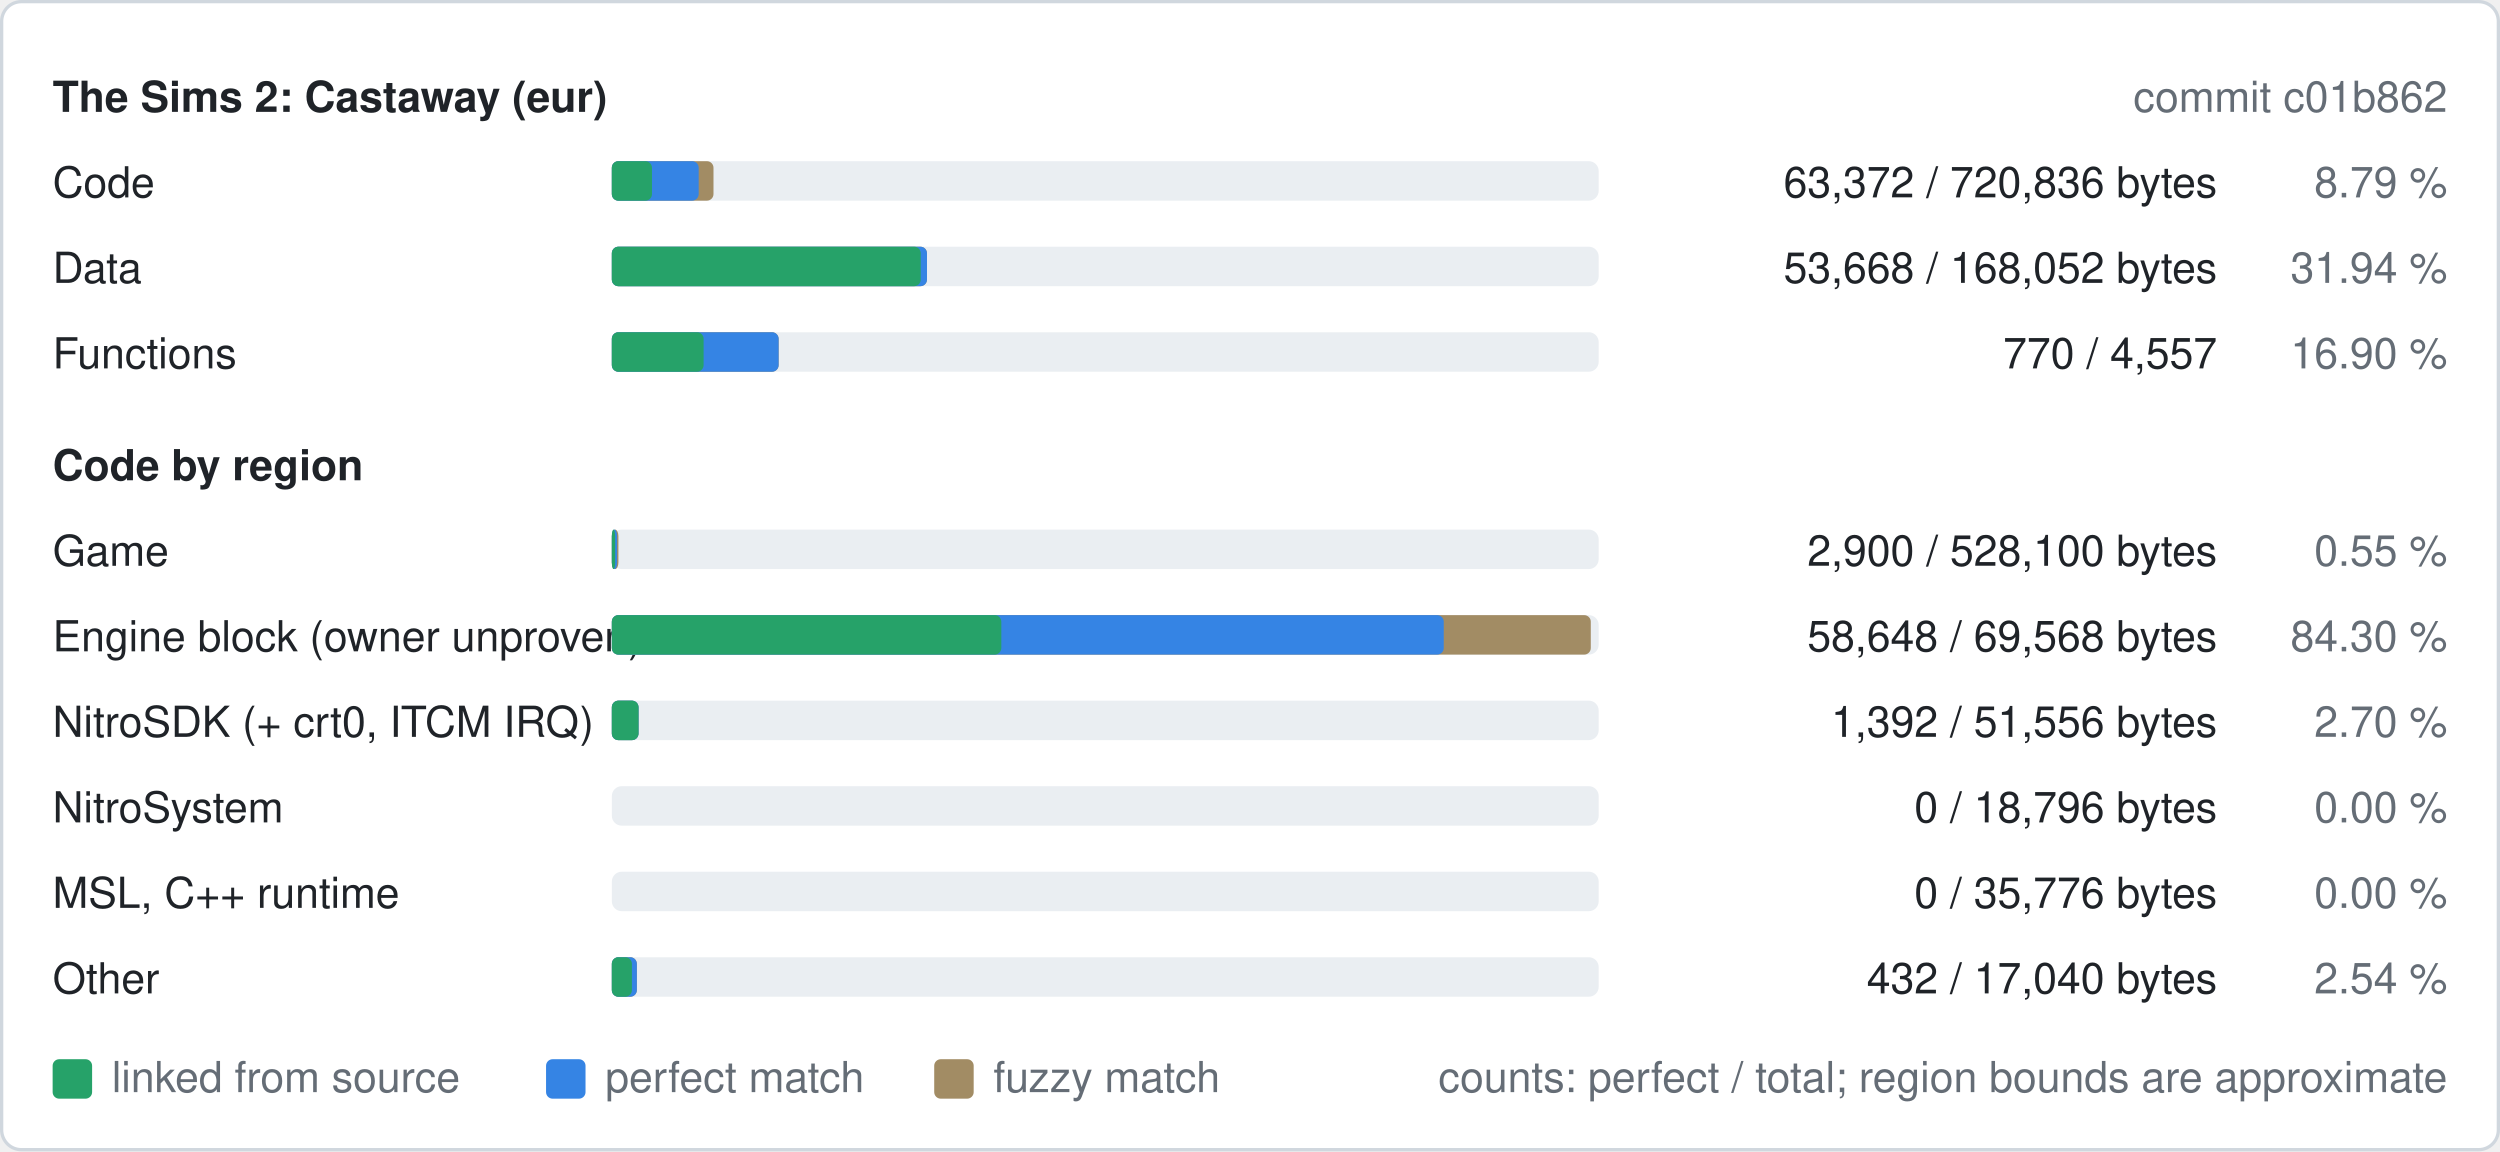
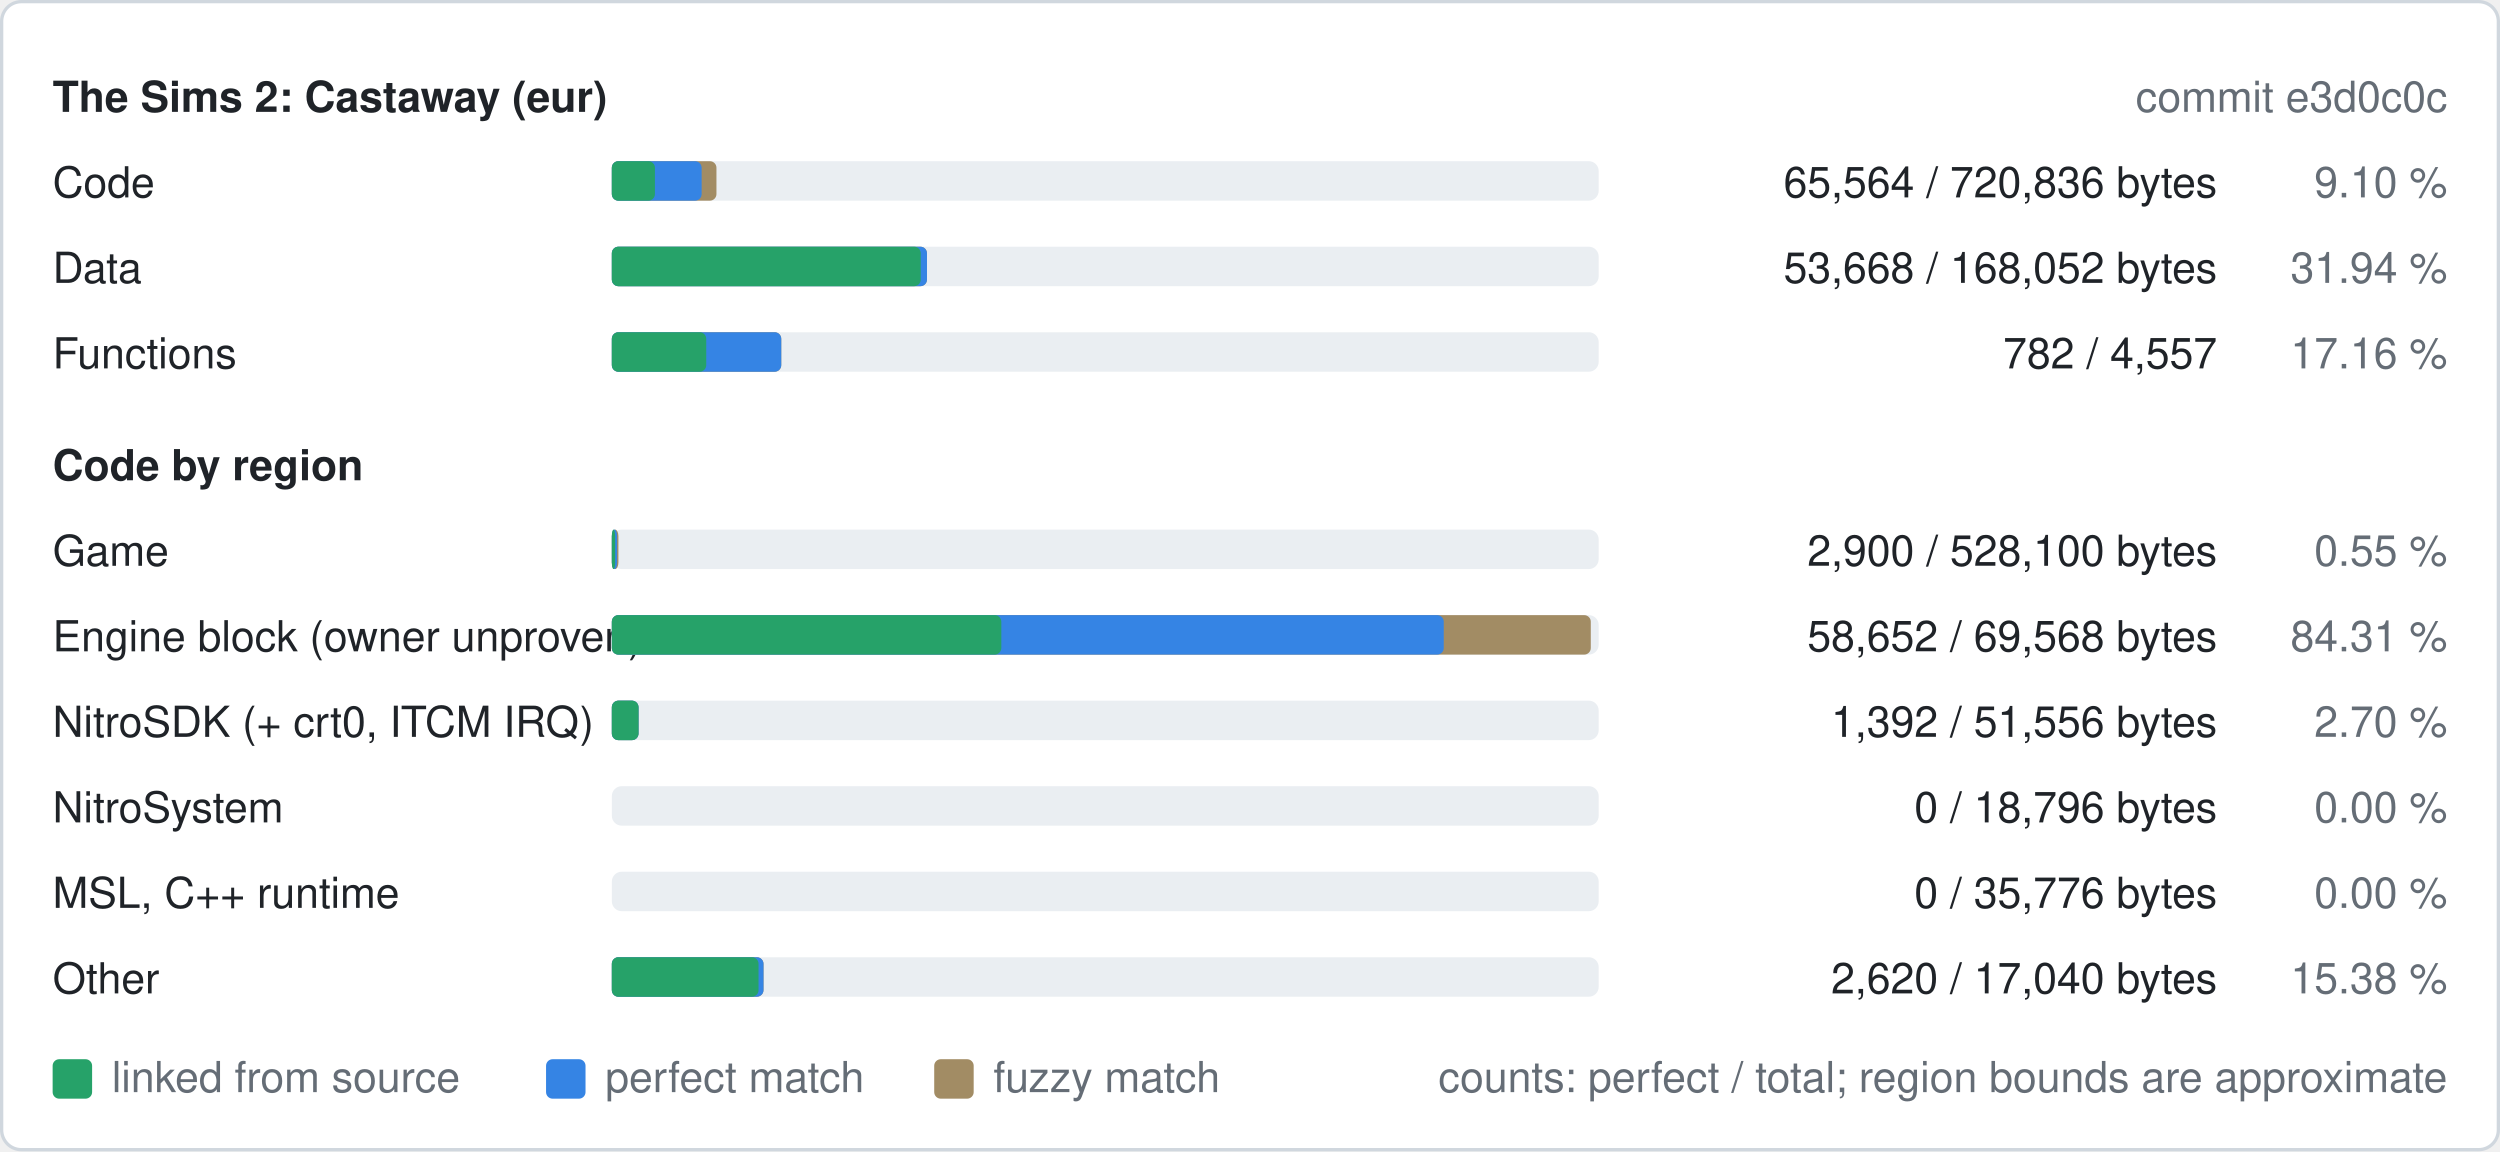
<svg xmlns="http://www.w3.org/2000/svg" width="760" height="350" viewBox="0 0 760 350" role="img" aria-label="Decompilation progress of eur">
  <style>
text{font-family:-apple-system,BlinkMacSystemFont,"Segoe UI",Helvetica,Arial,sans-serif;font-size:13px}
.b{font-weight:600}
.bg{fill:#ffffff;stroke:#d0d7de}.t{fill:#1f2328}.m{fill:#656d76}.track{fill:#eaeef2}.fuzzy{fill:#a28c64}.perfect{fill:#3584e4}.linked{fill:#26a269}
@media (prefers-color-scheme: dark){.bg{fill:#0d1117;stroke:#30363d}.t{fill:#e6edf3}.m{fill:#8d96a0}.track{fill:#21262d}.fuzzy{fill:#a28c64}.perfect{fill:#3584e4}.linked{fill:#2ec27e}}
</style>
  <rect class="bg" x="0.5" y="0.5" width="759" height="349" rx="6" />
  <text class="t b" x="16" y="34">The Sims 2: Castaway (eur)</text>
-   <text class="m" x="744" y="34" text-anchor="end">commit c01b862</text>
+   <text class="m" x="744" y="34" text-anchor="end">commit e3d0c0c</text>
  <text class="t" x="16" y="60">Code</text>
  <rect class="track" x="186" y="49" width="300" height="12" rx="3" />
-   <rect class="fuzzy" x="186" y="49" width="30.9" height="12" rx="2" />
-   <rect class="perfect" x="186" y="49" width="26.4" height="12" rx="2" />
-   <rect class="linked" x="186" y="49" width="12.2" height="12" rx="2" />
-   <text class="t" x="674" y="60" text-anchor="end">63,372 / 720,836 bytes</text>
-   <text class="m" x="744" y="60" text-anchor="end">8.79 %</text>
+   <rect class="fuzzy" x="186" y="49" width="31.8" height="12" rx="2" />
+   <rect class="perfect" x="186" y="49" width="27.3" height="12" rx="2" />
+   <rect class="linked" x="186" y="49" width="13.1" height="12" rx="2" />
+   <text class="t" x="674" y="60" text-anchor="end">65,564 / 720,836 bytes</text>
+   <text class="m" x="744" y="60" text-anchor="end">9.10 %</text>
  <text class="t" x="16" y="86">Data</text>
  <rect class="track" x="186" y="75" width="300" height="12" rx="3" />
  <rect class="fuzzy" x="186" y="75" width="95.8" height="12" rx="2" />
  <rect class="perfect" x="186" y="75" width="95.8" height="12" rx="2" />
  <rect class="linked" x="186" y="75" width="93.9" height="12" rx="2" />
  <text class="t" x="674" y="86" text-anchor="end">53,668 / 168,052 bytes</text>
  <text class="m" x="744" y="86" text-anchor="end">31.94 %</text>
  <text class="t" x="16" y="112">Functions</text>
  <rect class="track" x="186" y="101" width="300" height="12" rx="3" />
-   <rect class="fuzzy" x="186" y="101" width="50.7" height="12" rx="2" />
-   <rect class="perfect" x="186" y="101" width="50.7" height="12" rx="2" />
-   <rect class="linked" x="186" y="101" width="27.9" height="12" rx="2" />
-   <text class="t" x="674" y="112" text-anchor="end">770 / 4,557</text>
-   <text class="m" x="744" y="112" text-anchor="end">16.90 %</text>
+   <rect class="fuzzy" x="186" y="101" width="51.5" height="12" rx="2" />
+   <rect class="perfect" x="186" y="101" width="51.5" height="12" rx="2" />
+   <rect class="linked" x="186" y="101" width="28.7" height="12" rx="2" />
+   <text class="t" x="674" y="112" text-anchor="end">782 / 4,557</text>
+   <text class="m" x="744" y="112" text-anchor="end">17.16 %</text>
  <text class="t b" x="16" y="146">Code by region</text>
  <text class="t" x="16" y="172">Game</text>
  <rect class="track" x="186" y="161" width="300" height="12" rx="3" />
  <rect class="fuzzy" x="186" y="161" width="2.0" height="12" rx="2" />
  <rect class="perfect" x="186" y="161" width="1.6" height="12" rx="2" />
  <rect class="linked" x="186" y="161" width="1.0" height="12" rx="2" />
  <text class="t" x="674" y="172" text-anchor="end">2,900 / 528,100 bytes</text>
  <text class="m" x="744" y="172" text-anchor="end">0.55 %</text>
  <text class="t" x="16" y="198">Engine block (owner unproven)</text>
  <rect class="track" x="186" y="187" width="300" height="12" rx="3" />
  <rect class="fuzzy" x="186" y="187" width="297.6" height="12" rx="2" />
  <rect class="perfect" x="186" y="187" width="252.9" height="12" rx="2" />
  <rect class="linked" x="186" y="187" width="118.4" height="12" rx="2" />
-   <text class="t" x="674" y="198" text-anchor="end">58,648 / 69,568 bytes</text>
-   <text class="m" x="744" y="198" text-anchor="end">84.30 %</text>
+   <text class="t" x="674" y="198" text-anchor="end">58,652 / 69,568 bytes</text>
+   <text class="m" x="744" y="198" text-anchor="end">84.31 %</text>
  <text class="t" x="16" y="224">NitroSDK (+ crt0, ITCM IRQ)</text>
  <rect class="track" x="186" y="213" width="300" height="12" rx="3" />
  <rect class="fuzzy" x="186" y="213" width="8.1" height="12" rx="2" />
  <rect class="perfect" x="186" y="213" width="8.1" height="12" rx="2" />
  <rect class="linked" x="186" y="213" width="8.1" height="12" rx="2" />
  <text class="t" x="674" y="224" text-anchor="end">1,392 / 51,556 bytes</text>
  <text class="m" x="744" y="224" text-anchor="end">2.70 %</text>
  <text class="t" x="16" y="250">NitroSystem</text>
  <rect class="track" x="186" y="239" width="300" height="12" rx="3" />
  <text class="t" x="674" y="250" text-anchor="end">0 / 18,796 bytes</text>
  <text class="m" x="744" y="250" text-anchor="end">0.00 %</text>
  <text class="t" x="16" y="276">MSL, C++ runtime</text>
  <rect class="track" x="186" y="265" width="300" height="12" rx="3" />
  <text class="t" x="674" y="276" text-anchor="end">0 / 35,776 bytes</text>
  <text class="m" x="744" y="276" text-anchor="end">0.00 %</text>
  <text class="t" x="16" y="302">Other</text>
  <rect class="track" x="186" y="291" width="300" height="12" rx="3" />
-   <rect class="fuzzy" x="186" y="291" width="7.6" height="12" rx="2" />
-   <rect class="perfect" x="186" y="291" width="7.6" height="12" rx="2" />
-   <rect class="linked" x="186" y="291" width="6.1" height="12" rx="2" />
-   <text class="t" x="674" y="302" text-anchor="end">432 / 17,040 bytes</text>
-   <text class="m" x="744" y="302" text-anchor="end">2.54 %</text>
+   <rect class="fuzzy" x="186" y="291" width="46.1" height="12" rx="2" />
+   <rect class="perfect" x="186" y="291" width="46.1" height="12" rx="2" />
+   <rect class="linked" x="186" y="291" width="44.6" height="12" rx="2" />
+   <text class="t" x="674" y="302" text-anchor="end">2,620 / 17,040 bytes</text>
+   <text class="m" x="744" y="302" text-anchor="end">15.38 %</text>
  <rect class="linked" x="16" y="322" width="12" height="12" rx="2" />
  <text class="m" x="34" y="332">linked from source</text>
  <rect class="perfect" x="166" y="322" width="12" height="12" rx="2" />
  <text class="m" x="184" y="332">perfect match</text>
  <rect class="fuzzy" x="284" y="322" width="12" height="12" rx="2" />
  <text class="m" x="302" y="332">fuzzy match</text>
  <text class="m" x="744" y="332" text-anchor="end">counts: perfect / total; region bounds are approximate</text>
</svg>
